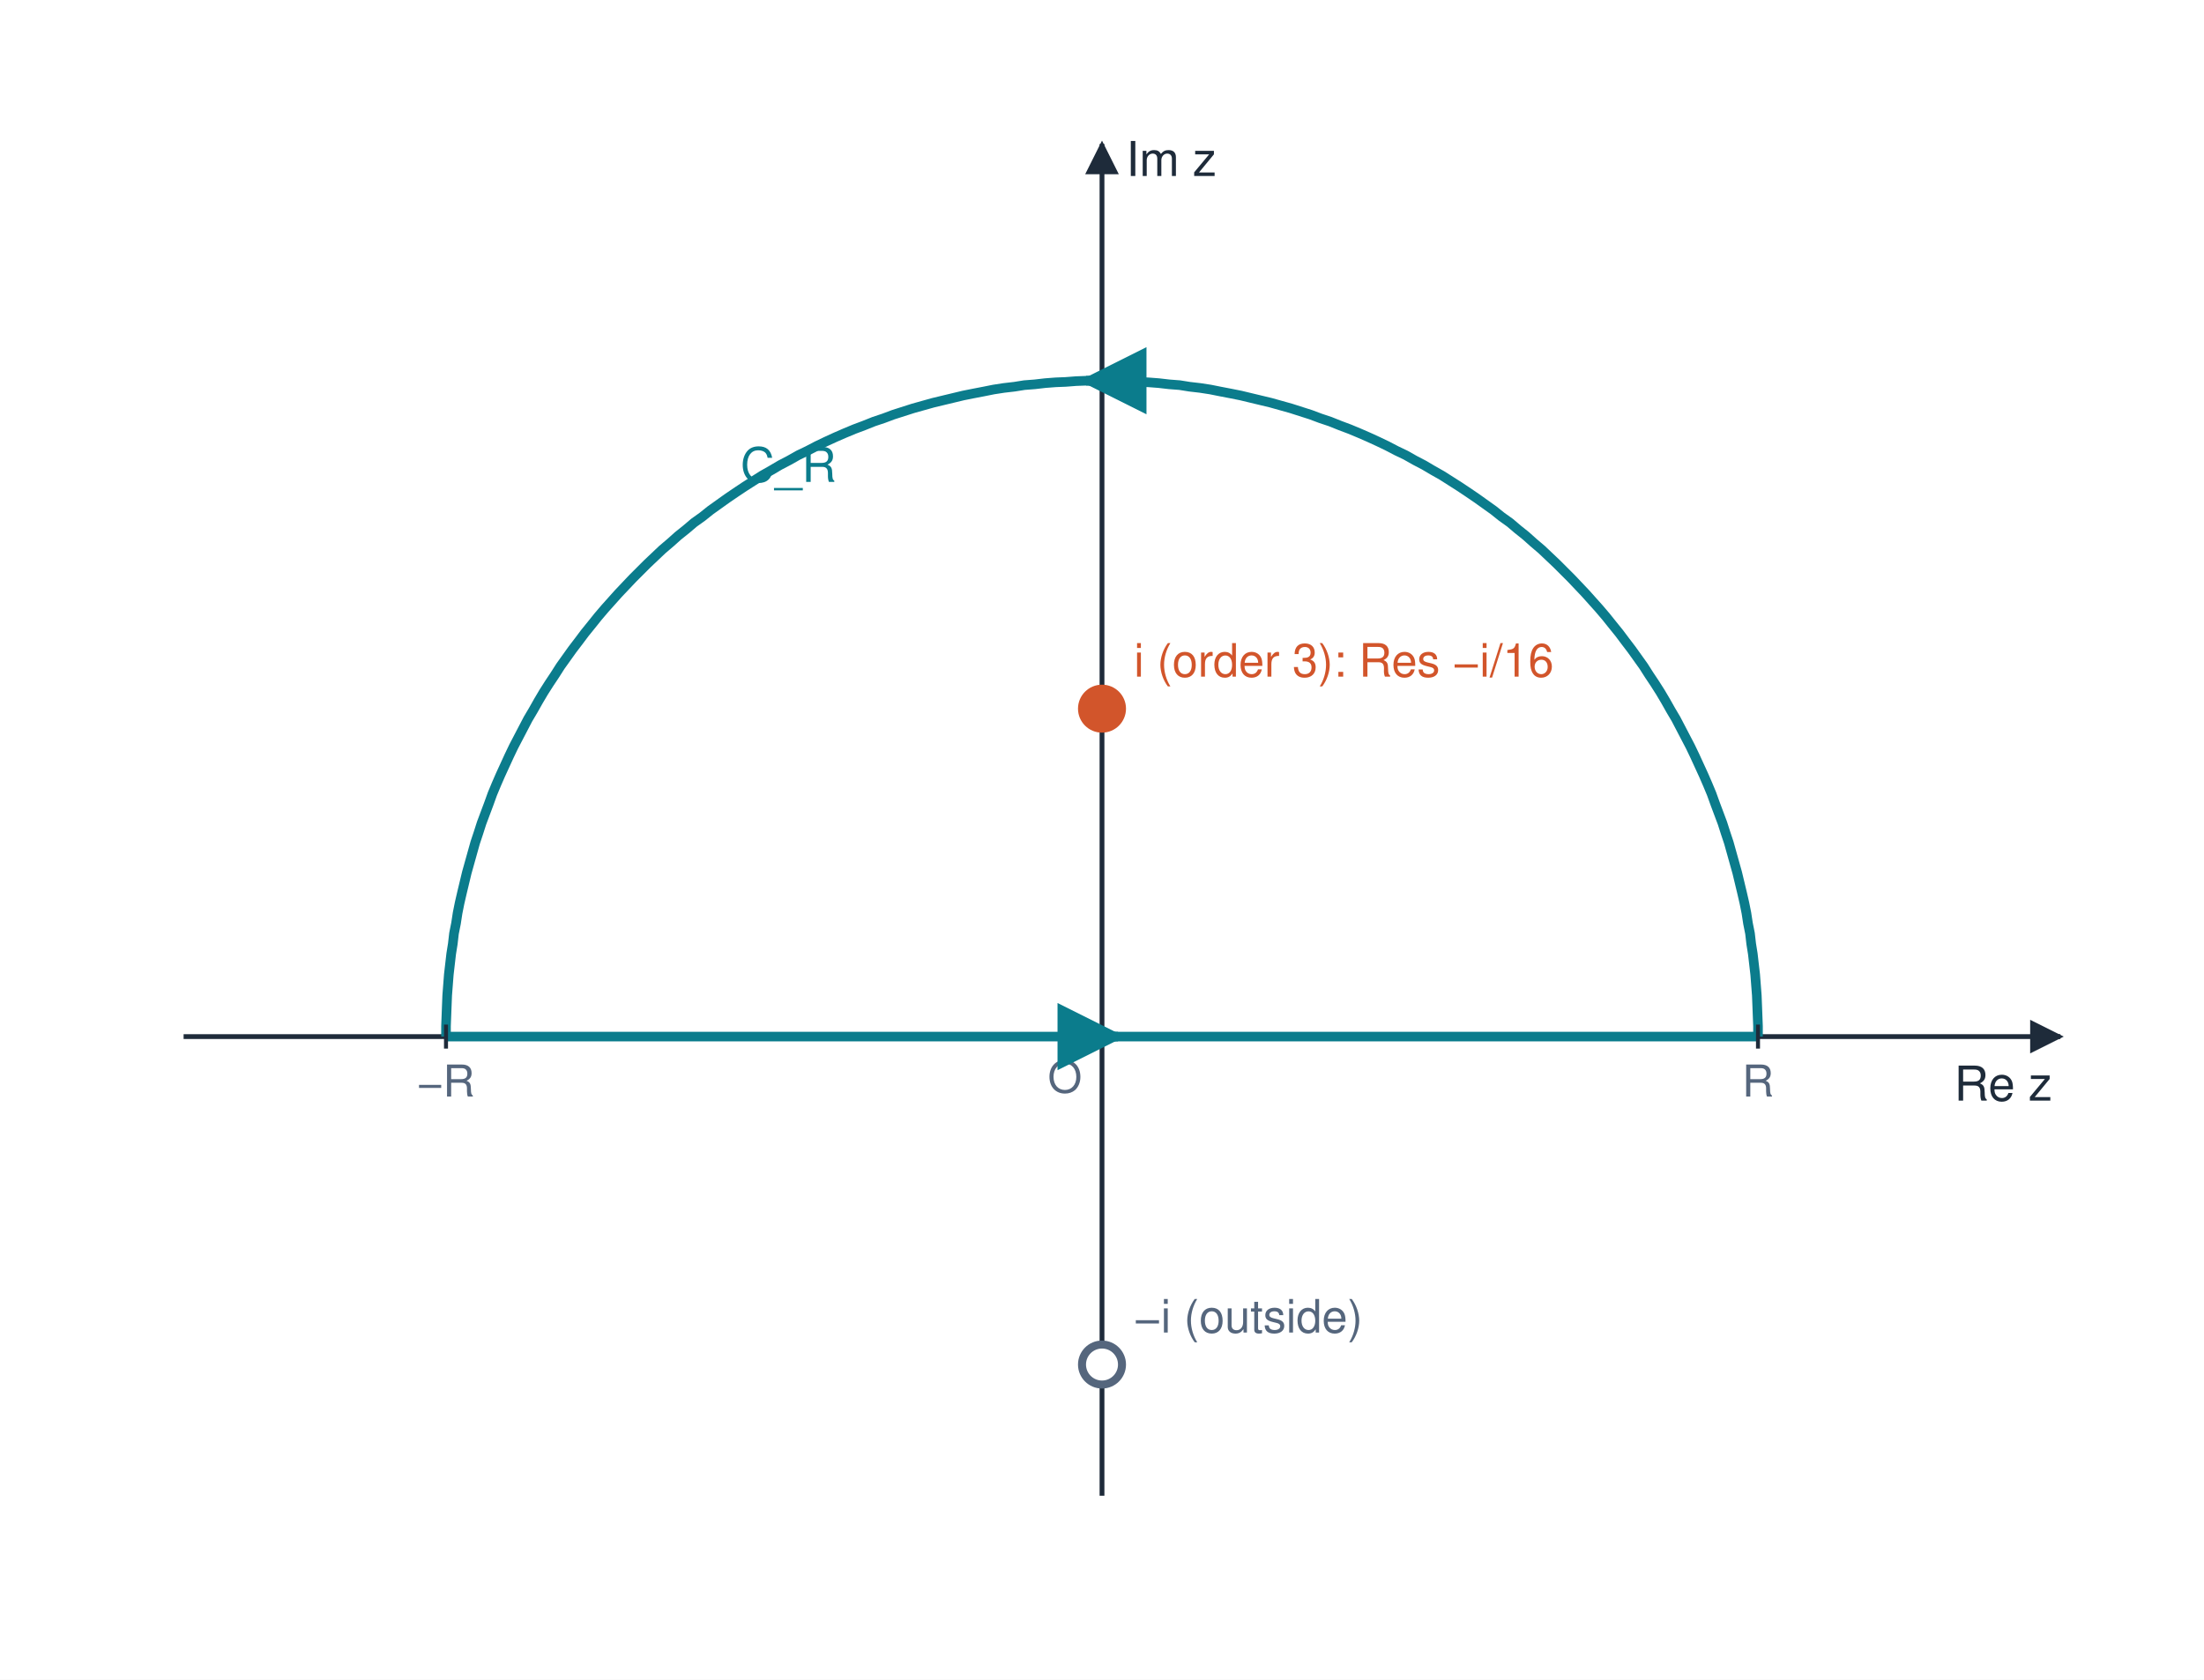
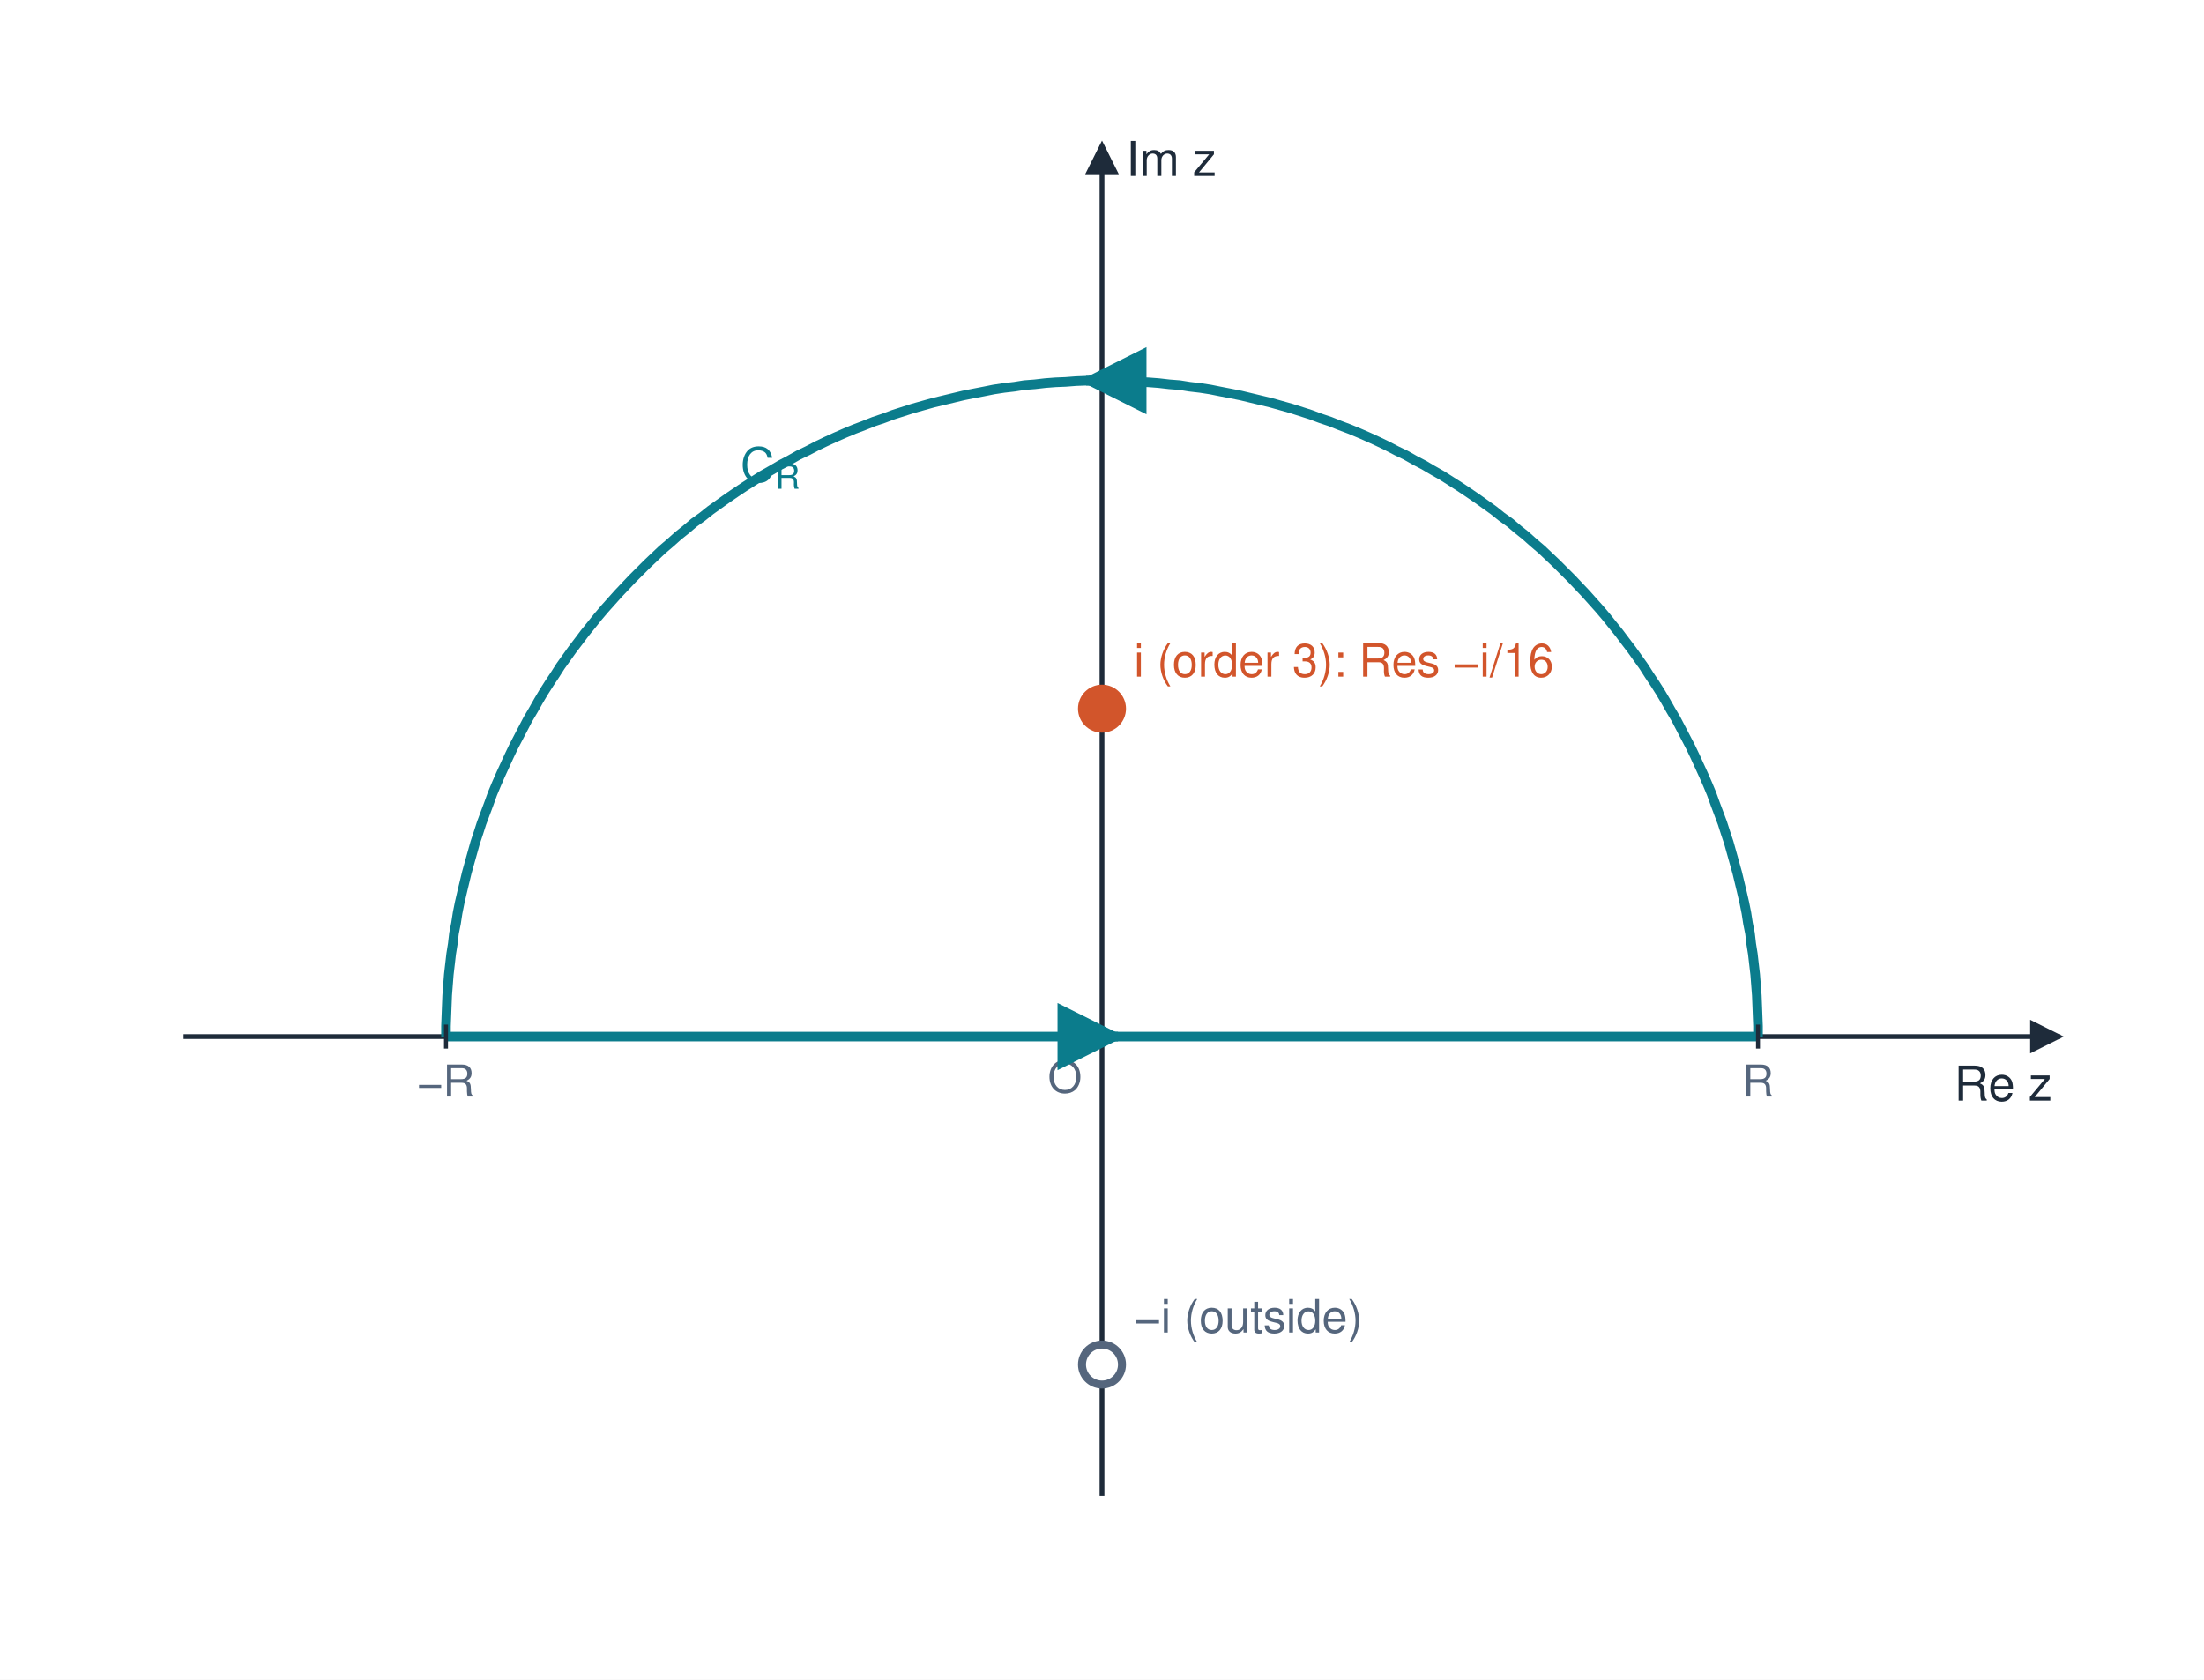
<svg xmlns="http://www.w3.org/2000/svg" viewBox="0 0 551 420" width="551" height="420" font-family="Helvetica, Arial, sans-serif">
  <rect width="551" height="420" fill="#fff" />
  <defs>
    <marker id="ar" viewBox="0 0 10 10" refX="9" refY="5" markerWidth="7" markerHeight="7" orient="auto-start-reverse">
      <path d="M0,0 L10,5 L0,10 z" fill="#1E2B3A" />
    </marker>
    <marker id="arc" viewBox="0 0 10 10" refX="9" refY="5" markerWidth="7" markerHeight="7" orient="auto-start-reverse">
      <path d="M0,0 L10,5 L0,10 z" fill="#0B7C8C" />
    </marker>
    <marker id="arh" viewBox="0 0 10 10" refX="9" refY="5" markerWidth="7" markerHeight="7" orient="auto-start-reverse">
      <path d="M0,0 L10,5 L0,10 z" fill="#D2552B" />
    </marker>
  </defs>
  <line x1="45.9" y1="259.2" x2="515.1" y2="259.2" stroke="#1E2B3A" stroke-width="1.2" marker-end="url(#ar)" />
  <text x="513.1" y="275.2" font-size="12" fill="#1E2B3A" text-anchor="end">Re z</text>
  <line x1="275.5" y1="374.0" x2="275.5" y2="36.0" stroke="#1E2B3A" stroke-width="1.2" marker-end="url(#ar)" />
  <text x="281.5" y="44.0" font-size="12" fill="#1E2B3A" text-anchor="start">Im z</text>
  <text x="270.5" y="273.2" font-size="11" fill="#55667D" text-anchor="end">O</text>
  <path d="M439.5,259.2 L439.5,256.6 L439.4,254.0 L439.3,251.4 L439.2,248.9 L439.0,246.3 L438.8,243.7 L438.5,241.1 L438.2,238.5 L437.8,236.0 L437.5,233.4 L437.0,230.9 L436.6,228.3 L436.1,225.8 L435.5,223.2 L434.9,220.7 L434.3,218.2 L433.6,215.7 L432.9,213.2 L432.2,210.7 L431.4,208.3 L430.6,205.8 L429.7,203.4 L428.8,201.0 L427.9,198.5 L426.9,196.1 L425.9,193.8 L424.8,191.4 L423.7,189.0 L422.6,186.7 L421.4,184.4 L420.2,182.1 L419.0,179.8 L417.7,177.6 L416.4,175.3 L415.1,173.1 L413.7,170.9 L412.3,168.8 L410.9,166.6 L409.4,164.5 L407.9,162.4 L406.3,160.3 L404.8,158.3 L403.1,156.2 L401.5,154.2 L399.8,152.2 L398.1,150.3 L396.4,148.4 L394.6,146.5 L392.8,144.6 L391.0,142.8 L389.2,141.0 L387.3,139.2 L385.4,137.4 L383.4,135.7 L381.5,134.0 L379.5,132.4 L377.5,130.7 L375.4,129.2 L373.4,127.6 L371.3,126.1 L369.2,124.6 L367.0,123.1 L364.9,121.7 L362.7,120.3 L360.5,118.9 L358.2,117.6 L356.0,116.3 L353.7,115.1 L351.4,113.8 L349.1,112.7 L346.8,111.5 L344.5,110.4 L342.1,109.3 L339.8,108.3 L337.4,107.3 L335.0,106.4 L332.5,105.4 L330.1,104.6 L327.7,103.7 L325.2,102.9 L322.7,102.1 L320.2,101.4 L317.7,100.7 L315.2,100.1 L312.7,99.5 L310.2,98.9 L307.7,98.4 L305.1,97.9 L302.6,97.4 L300.0,97.0 L297.4,96.7 L294.9,96.3 L292.3,96.1 L289.7,95.8 L287.1,95.6 L284.6,95.5 L282.0,95.3 L279.4,95.2 L276.8,95.2 L274.2,95.2 L271.6,95.2 L269.0,95.3 L266.4,95.5 L263.9,95.6 L261.3,95.8 L258.7,96.1 L256.1,96.3 L253.6,96.7 L251.0,97.0 L248.4,97.4 L245.9,97.9 L243.3,98.4 L240.8,98.9 L238.3,99.5 L235.8,100.1 L233.3,100.7 L230.8,101.4 L228.3,102.1 L225.8,102.9 L223.3,103.7 L220.9,104.6 L218.5,105.4 L216.0,106.4 L213.6,107.3 L211.2,108.3 L208.9,109.3 L206.5,110.4 L204.2,111.5 L201.9,112.7 L199.6,113.8 L197.3,115.1 L195.0,116.3 L192.8,117.6 L190.5,118.9 L188.3,120.3 L186.1,121.7 L184.0,123.1 L181.8,124.6 L179.7,126.1 L177.6,127.6 L175.6,129.2 L173.5,130.7 L171.5,132.4 L169.5,134.0 L167.6,135.7 L165.6,137.4 L163.7,139.2 L161.8,141.0 L160.0,142.8 L158.2,144.6 L156.4,146.5 L154.6,148.4 L152.9,150.3 L151.2,152.2 L149.5,154.2 L147.9,156.2 L146.2,158.3 L144.7,160.3 L143.1,162.4 L141.6,164.5 L140.1,166.6 L138.7,168.8 L137.3,170.9 L135.9,173.1 L134.6,175.3 L133.3,177.6 L132.0,179.8 L130.8,182.1 L129.6,184.4 L128.4,186.7 L127.3,189.0 L126.2,191.4 L125.1,193.8 L124.1,196.1 L123.1,198.5 L122.2,201.0 L121.3,203.4 L120.4,205.8 L119.6,208.3 L118.8,210.7 L118.1,213.2 L117.4,215.7 L116.7,218.2 L116.1,220.7 L115.5,223.2 L114.9,225.8 L114.4,228.3 L114.0,230.9 L113.5,233.4 L113.2,236.0 L112.8,238.5 L112.5,241.1 L112.2,243.7 L112.0,246.3 L111.8,248.9 L111.7,251.4 L111.6,254.0 L111.5,256.6 L111.5,259.2" fill="none" stroke="#0B7C8C" stroke-width="2.4" stroke-linejoin="round" />
  <path d="M281.5,95.2 L271.5,95.2" fill="none" stroke="#0B7C8C" stroke-width="2.4" stroke-linejoin="round" marker-end="url(#arc)" />
-   <text x="185.1" y="120.5" font-size="12" fill="#0B7C8C" text-anchor="start">C_R</text>
+   <text x="185.1" y="120.5" font-size="12" fill="#0B7C8C" text-anchor="start">C<tspan baseline-shift="sub" font-size="72%">R</tspan>
+   </text>
  <path d="M111.5,259.2 L439.5,259.2" fill="none" stroke="#0B7C8C" stroke-width="2.4" stroke-linejoin="round" />
  <path d="M269.5,259.2 L279.5,259.2" fill="none" stroke="#0B7C8C" stroke-width="2.4" stroke-linejoin="round" marker-end="url(#arc)" />
  <line x1="111.5" y1="256.2" x2="111.5" y2="262.2" stroke="#1E2B3A" stroke-width="1" />
  <text x="111.5" y="274.2" font-size="11" fill="#55667D" text-anchor="middle">−R</text>
  <line x1="439.5" y1="256.2" x2="439.5" y2="262.2" stroke="#1E2B3A" stroke-width="1" />
  <text x="439.5" y="274.2" font-size="11" fill="#55667D" text-anchor="middle">R</text>
  <circle cx="275.5" cy="177.2" r="5" fill="#D2552B" stroke="#D2552B" stroke-width="2" />
  <text x="283.5" y="169.2" font-size="11.5" fill="#D2552B" text-anchor="start">i (order 3): Res −i/16</text>
  <circle cx="275.5" cy="341.2" r="5" fill="#fff" stroke="#55667D" stroke-width="2" />
  <text x="283.5" y="333.2" font-size="11.5" fill="#55667D" text-anchor="start">−i (outside)</text>
</svg>
